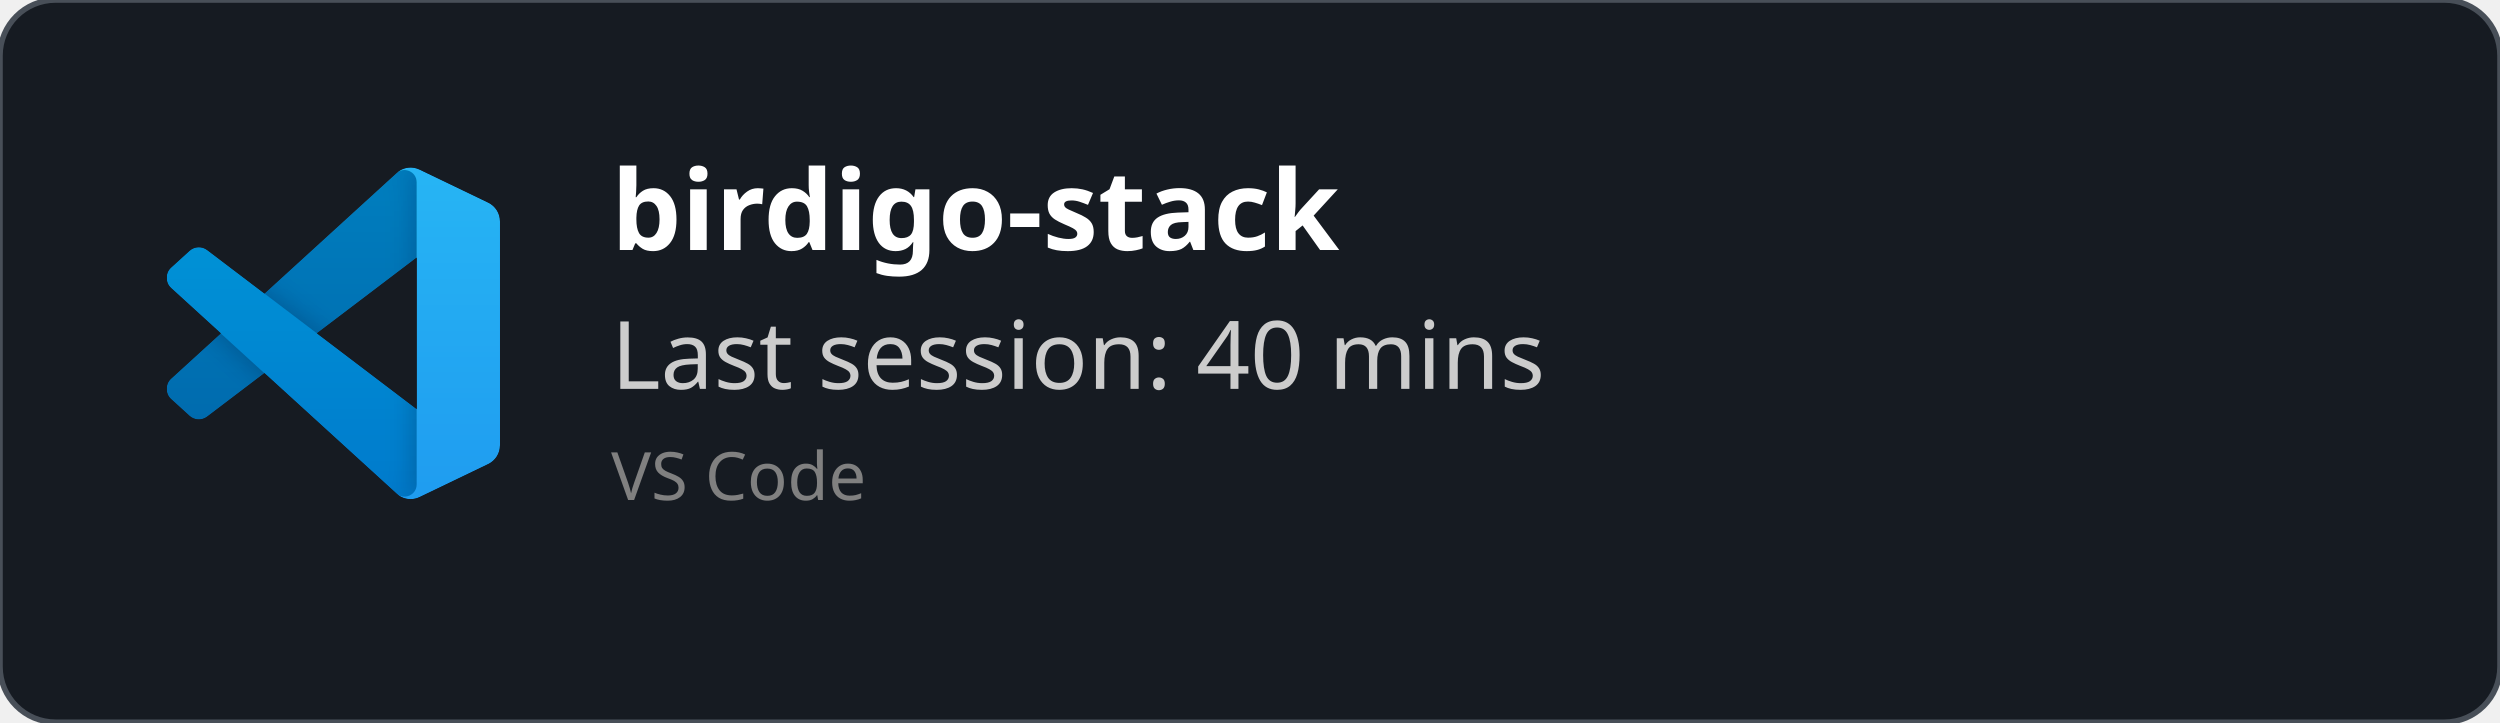
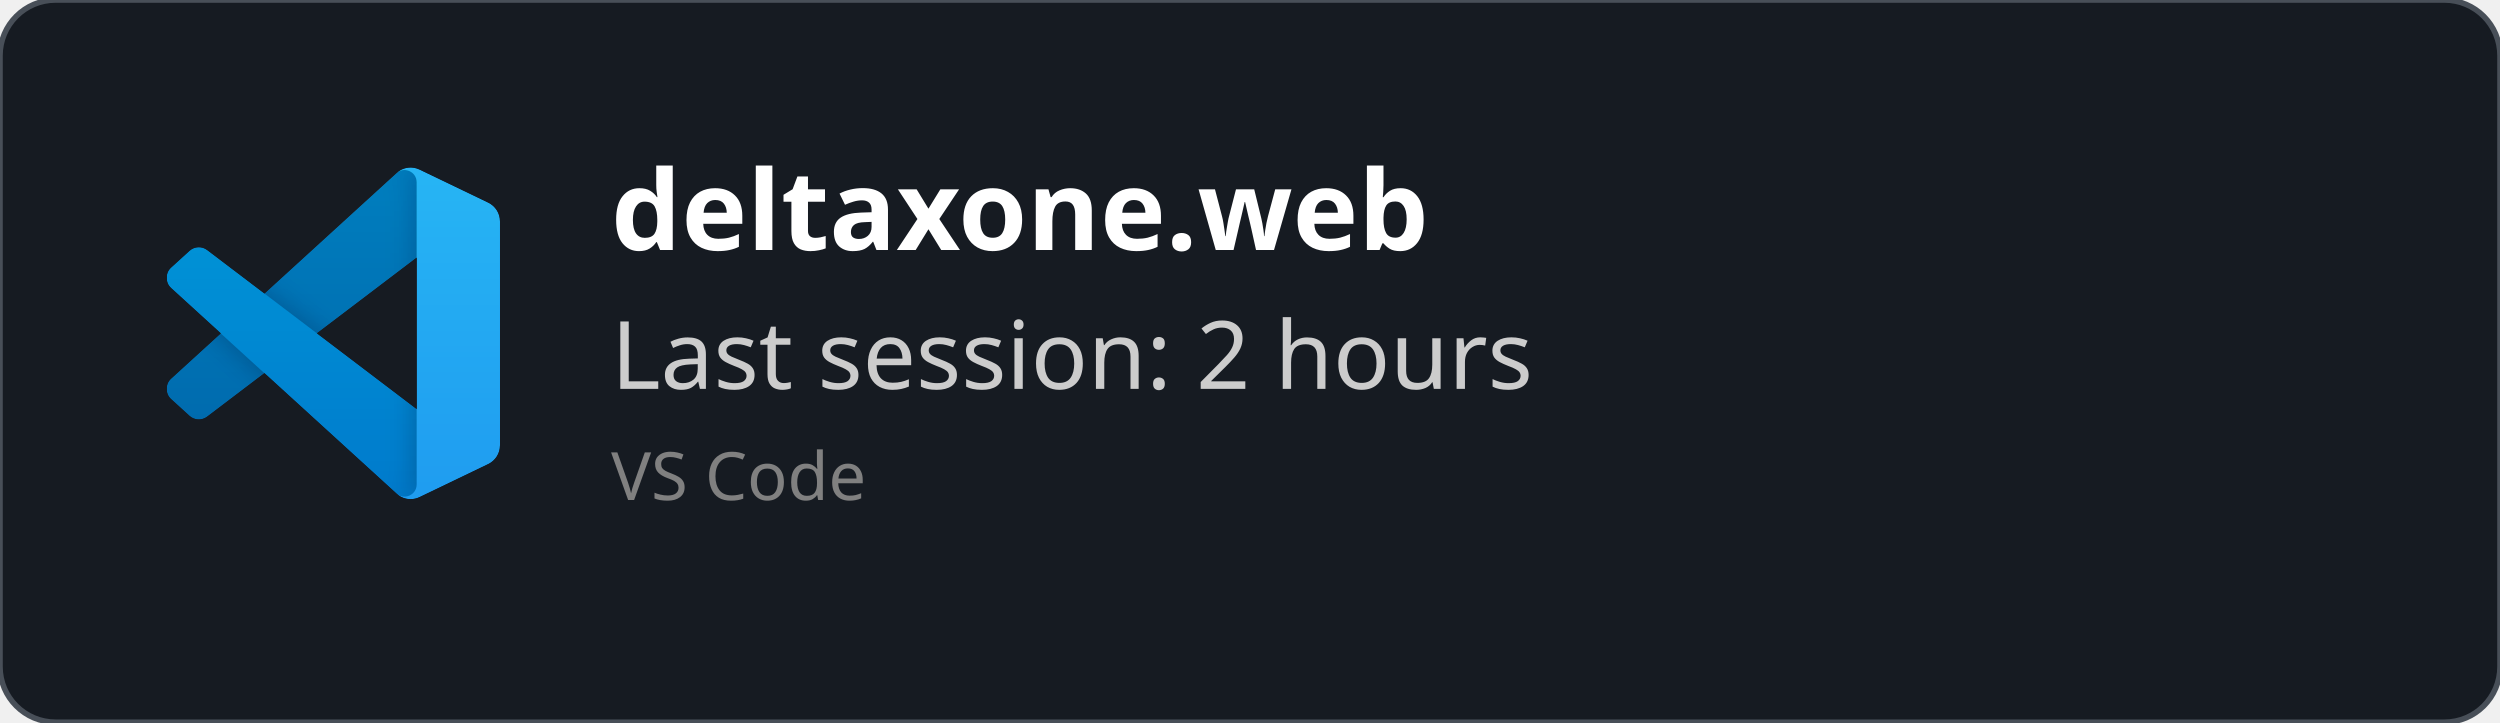
<svg xmlns="http://www.w3.org/2000/svg" width="450" height="130" viewBox="0 0 450 130" fill="none" role="img">
  <style>
    *{
        font-family: 'Segoe UI', Ubuntu, monospace
    }
    </style>
  <defs>
    <clipPath id="horizontalClip" x="20" y="20" width="500" height="200">
      <rect x="90" y="20" width="300" height="50" />
    </clipPath>
  </defs>
  <rect width="450" height="130" fill="rgba(22,27,34)" stroke="#484f58" stroke-width="1" fill-opacity="1" stroke-opacity="1" x="0" y="0" rx="10px" ry="10px">
    </rect>
  <svg width="60" height="60" x="30" y="30" viewBox="0 0 100 100" fill="none" id="vscode">
    <mask id="mask0" mask-type="alpha" maskUnits="userSpaceOnUse" x="0" y="0" width="100" height="100">
      <path fill-rule="evenodd" clip-rule="evenodd" d="M70.912 99.317C72.487 99.931 74.283 99.891 75.873 99.126L96.461 89.22C98.624 88.179 100 85.989 100 83.587V16.413C100 14.011 98.624 11.822 96.461 10.781L75.873 0.874C73.786 -0.13 71.345 0.116 69.513 1.447C69.252 1.637 69.003 1.849 68.769 2.083L29.355 38.041L12.187 25.01C10.589 23.797 8.354 23.896 6.869 25.246L1.363 30.255C-0.453 31.906 -0.455 34.763 1.359 36.417L16.247 50L1.359 63.583C-0.455 65.237 -0.453 68.094 1.363 69.745L6.869 74.754C8.354 76.104 10.589 76.204 12.187 74.99L29.355 61.959L68.769 97.917C69.392 98.541 70.125 99.01 70.912 99.317ZM75.015 27.299L45.109 50L75.015 72.701V27.299Z" fill="white" />
    </mask>
    <g mask="url(#mask0)">
      <path d="M96.461 10.796L75.857 0.876C73.472 -0.273 70.622 0.212 68.75 2.083L1.299 63.583C-0.516 65.237 -0.514 68.094 1.303 69.745L6.813 74.754C8.298 76.104 10.535 76.204 12.134 74.99L93.361 13.37C96.086 11.303 100 13.246 100 16.667V16.427C100 14.027 98.625 11.838 96.461 10.796Z" fill="#0065A9" />
      <g filter="url(#filter0_d)">
        <path d="M96.461 89.204L75.857 99.124C73.472 100.273 70.622 99.788 68.75 97.917L1.299 36.417C-0.516 34.763 -0.514 31.906 1.303 30.255L6.813 25.246C8.298 23.896 10.535 23.796 12.134 25.009L93.361 86.63C96.086 88.697 100 86.754 100 83.333V83.573C100 85.974 98.625 88.162 96.461 89.204Z" fill="#007ACC" />
      </g>
      <g filter="url(#filter1_d)">
        <path d="M75.858 99.126C73.472 100.274 70.622 99.788 68.75 97.917C71.056 100.223 75 98.59 75 95.328V4.672C75 1.41 71.056 -0.223 68.75 2.083C70.622 0.211 73.472 -0.274 75.858 0.874L96.459 10.781C98.623 11.822 100 14.011 100 16.413V83.587C100 85.989 98.623 88.179 96.459 89.22L75.858 99.126Z" fill="#1F9CF0" />
      </g>
      <g style="mix-blend-mode:overlay" opacity="0.25">
        <path fill-rule="evenodd" clip-rule="evenodd" d="M70.851 99.317C72.426 99.931 74.222 99.891 75.812 99.126L96.4 89.22C98.563 88.179 99.939 85.989 99.939 83.587V16.413C99.939 14.011 98.564 11.822 96.4 10.781L75.812 0.874C73.725 -0.13 71.284 0.116 69.453 1.447C69.191 1.637 68.942 1.849 68.708 2.083L29.294 38.041L12.126 25.01C10.528 23.796 8.293 23.896 6.809 25.246L1.302 30.255C-0.513 31.906 -0.515 34.763 1.298 36.417L16.186 50L1.298 63.583C-0.515 65.237 -0.513 68.094 1.302 69.745L6.809 74.754C8.293 76.104 10.528 76.204 12.126 74.99L29.294 61.959L68.708 97.917C69.332 98.54 70.064 99.01 70.851 99.317ZM74.954 27.299L45.048 50L74.954 72.701V27.299Z" fill="url(#paint0_linear)" />
      </g>
    </g>
    <defs>
      <filter id="filter0_d" x="-8.394" y="15.829" width="116.727" height="92.246" filterUnits="userSpaceOnUse" color-interpolation-filters="sRGB">
        <feFlood flood-opacity="0" result="BackgroundImageFix" />
        <feColorMatrix in="SourceAlpha" type="matrix" values="0 0 0 0 0 0 0 0 0 0 0 0 0 0 0 0 0 0 127 0" />
        <feOffset />
        <feGaussianBlur stdDeviation="4.167" />
        <feColorMatrix type="matrix" values="0 0 0 0 0 0 0 0 0 0 0 0 0 0 0 0 0 0 0.25 0" />
        <feBlend mode="overlay" in2="BackgroundImageFix" result="effect1_dropShadow" />
        <feBlend mode="normal" in="SourceGraphic" in2="effect1_dropShadow" result="shape" />
      </filter>
      <filter id="filter1_d" x="60.417" y="-8.076" width="47.917" height="116.151" filterUnits="userSpaceOnUse" color-interpolation-filters="sRGB">
        <feFlood flood-opacity="0" result="BackgroundImageFix" />
        <feColorMatrix in="SourceAlpha" type="matrix" values="0 0 0 0 0 0 0 0 0 0 0 0 0 0 0 0 0 0 127 0" />
        <feOffset />
        <feGaussianBlur stdDeviation="4.167" />
        <feColorMatrix type="matrix" values="0 0 0 0 0 0 0 0 0 0 0 0 0 0 0 0 0 0 0.25 0" />
        <feBlend mode="overlay" in2="BackgroundImageFix" result="effect1_dropShadow" />
        <feBlend mode="normal" in="SourceGraphic" in2="effect1_dropShadow" result="shape" />
      </filter>
      <linearGradient id="paint0_linear" x1="49.939" y1="0.258" x2="49.939" y2="99.742" gradientUnits="userSpaceOnUse">
        <stop stop-color="white" />
        <stop offset="1" stop-color="white" stop-opacity="0" />
      </linearGradient>
    </defs>
  </svg>
  <text x="110" y="45" font-size="20" clip-path="url(#horizontalClip)" font-weight="bold" font-family="Ubuntu" fill="white">
-     birdigo-stack
+     deltaxone.web
    </text>
  <text x="110" y="70" font-size="17px" font-family="Ubuntu" fill="#ccc">
-     Last session: 40 mins
+     Last session: 2 hours
    </text>
  <text x="110" y="90" font-size="12px" font-family="Ubuntu" fill="grey">
    VS Code
    </text>
</svg>
